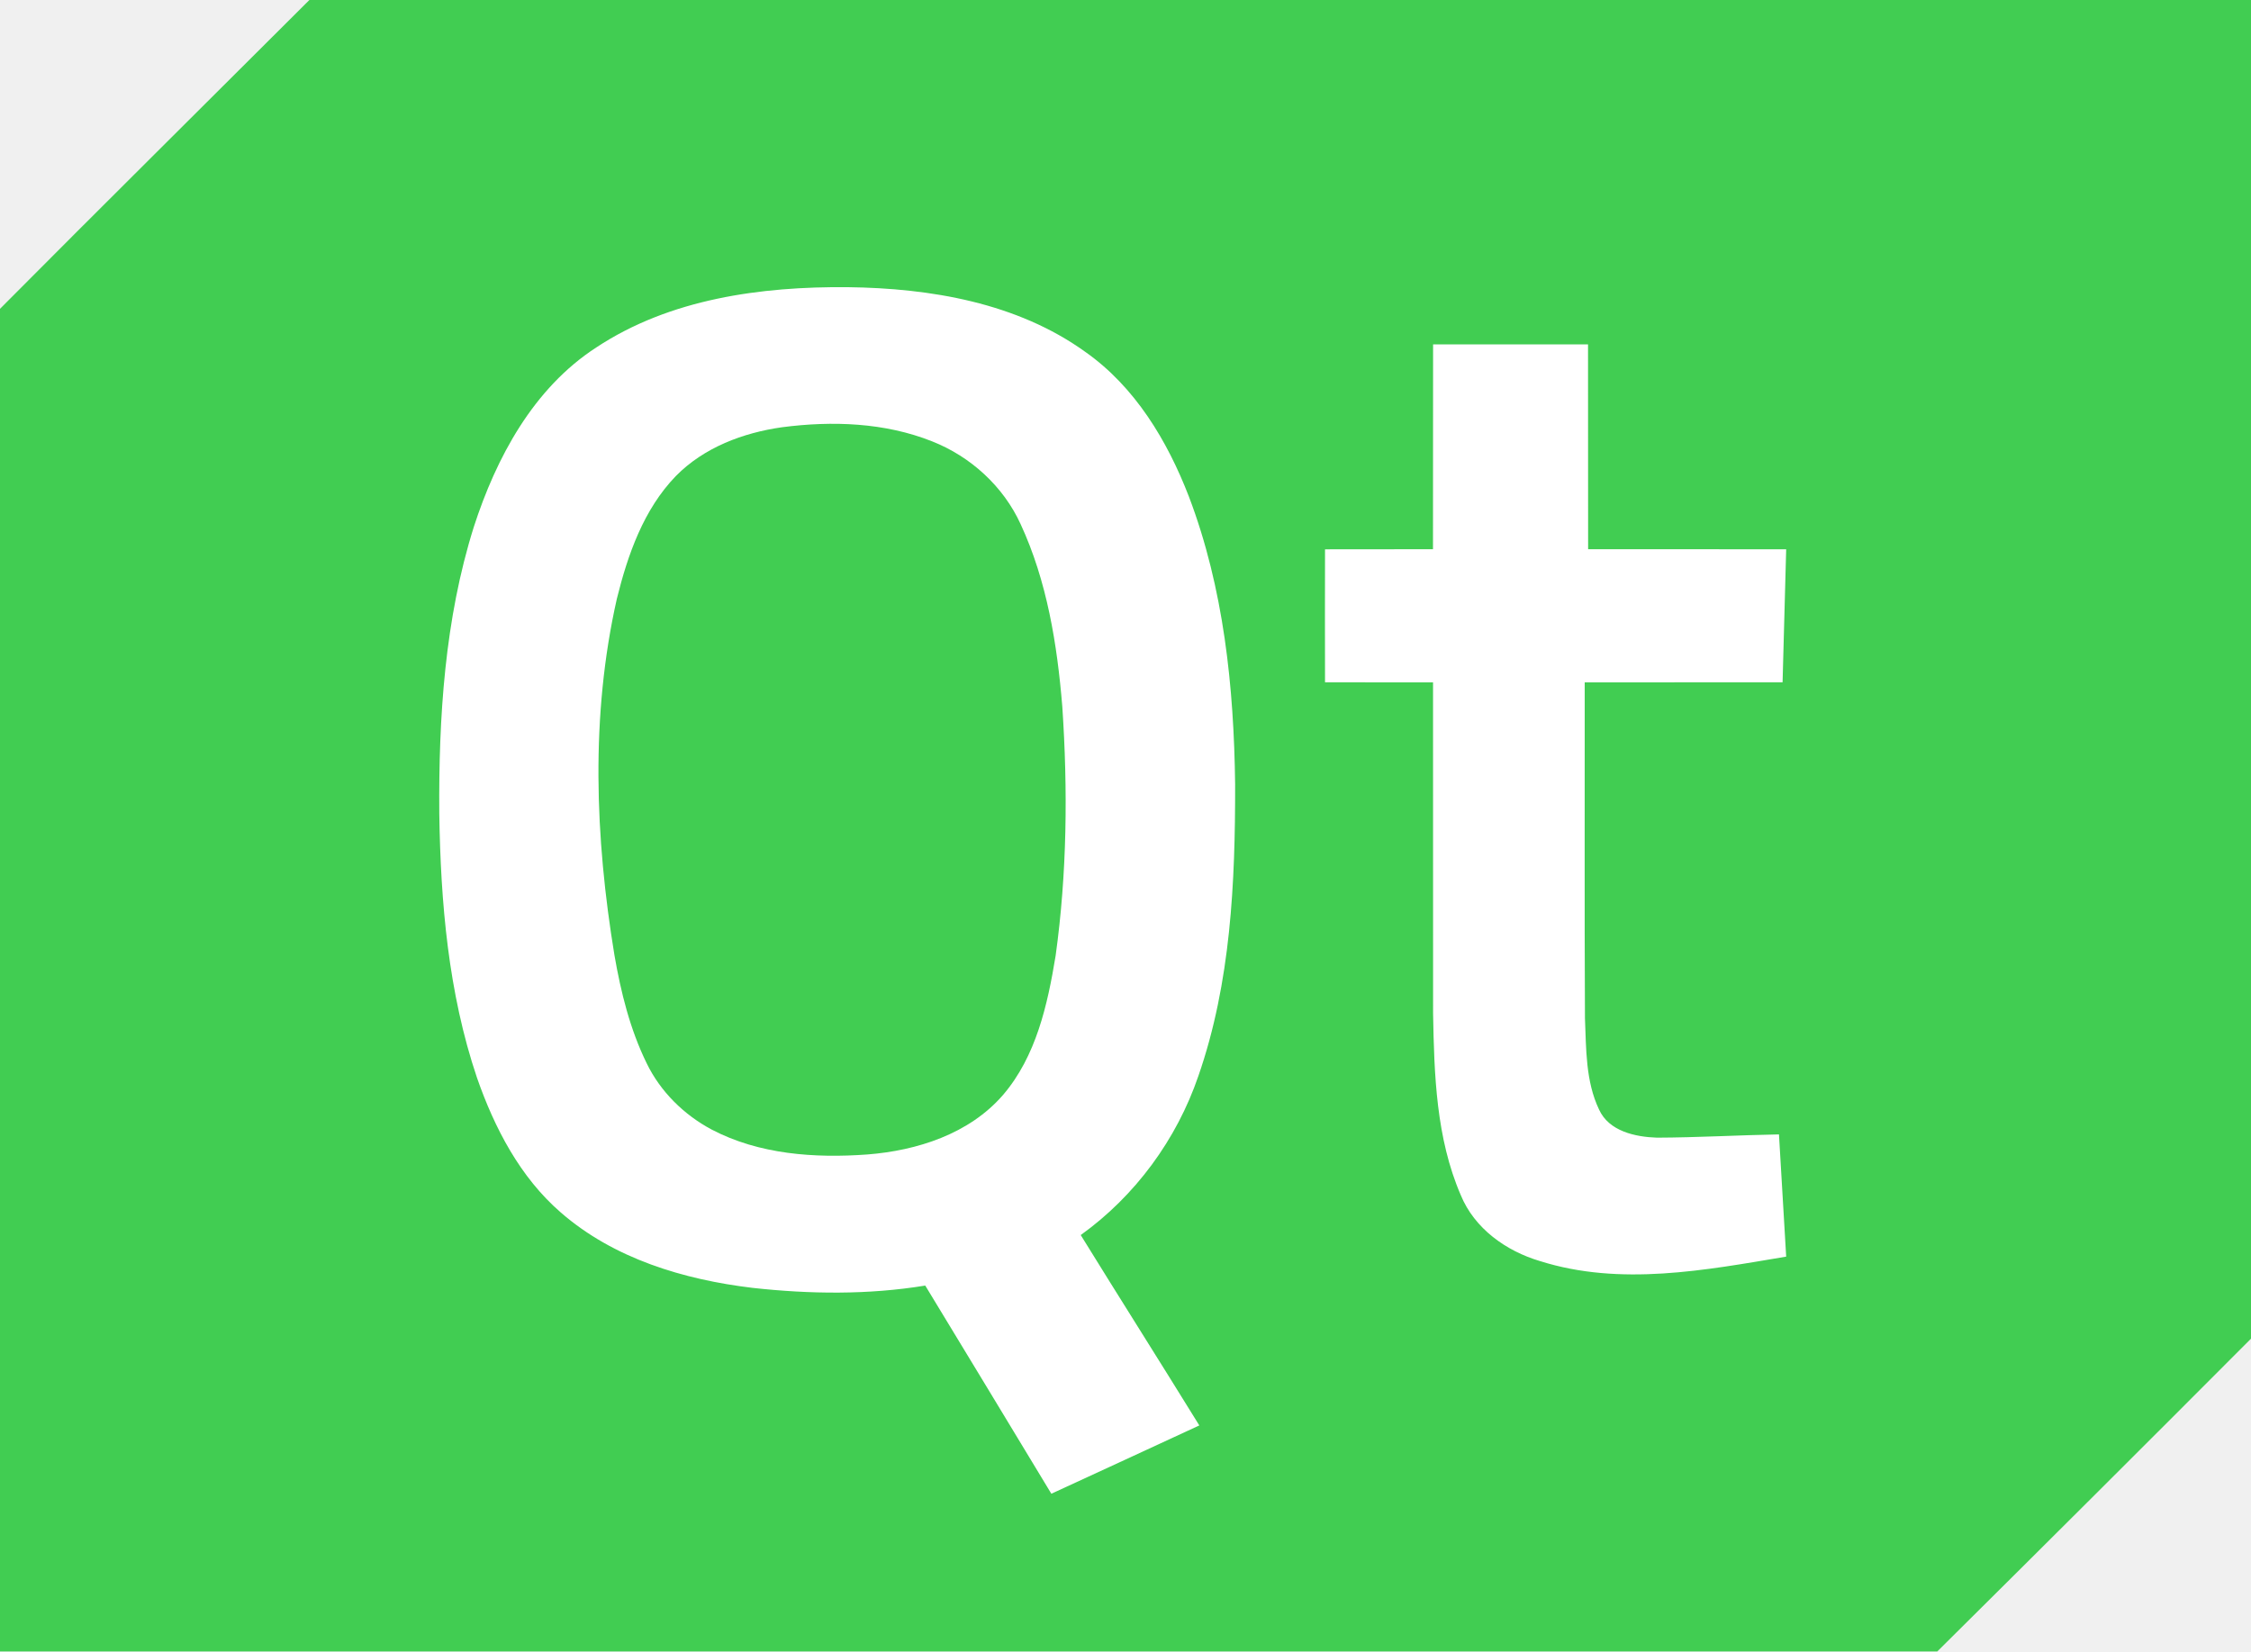
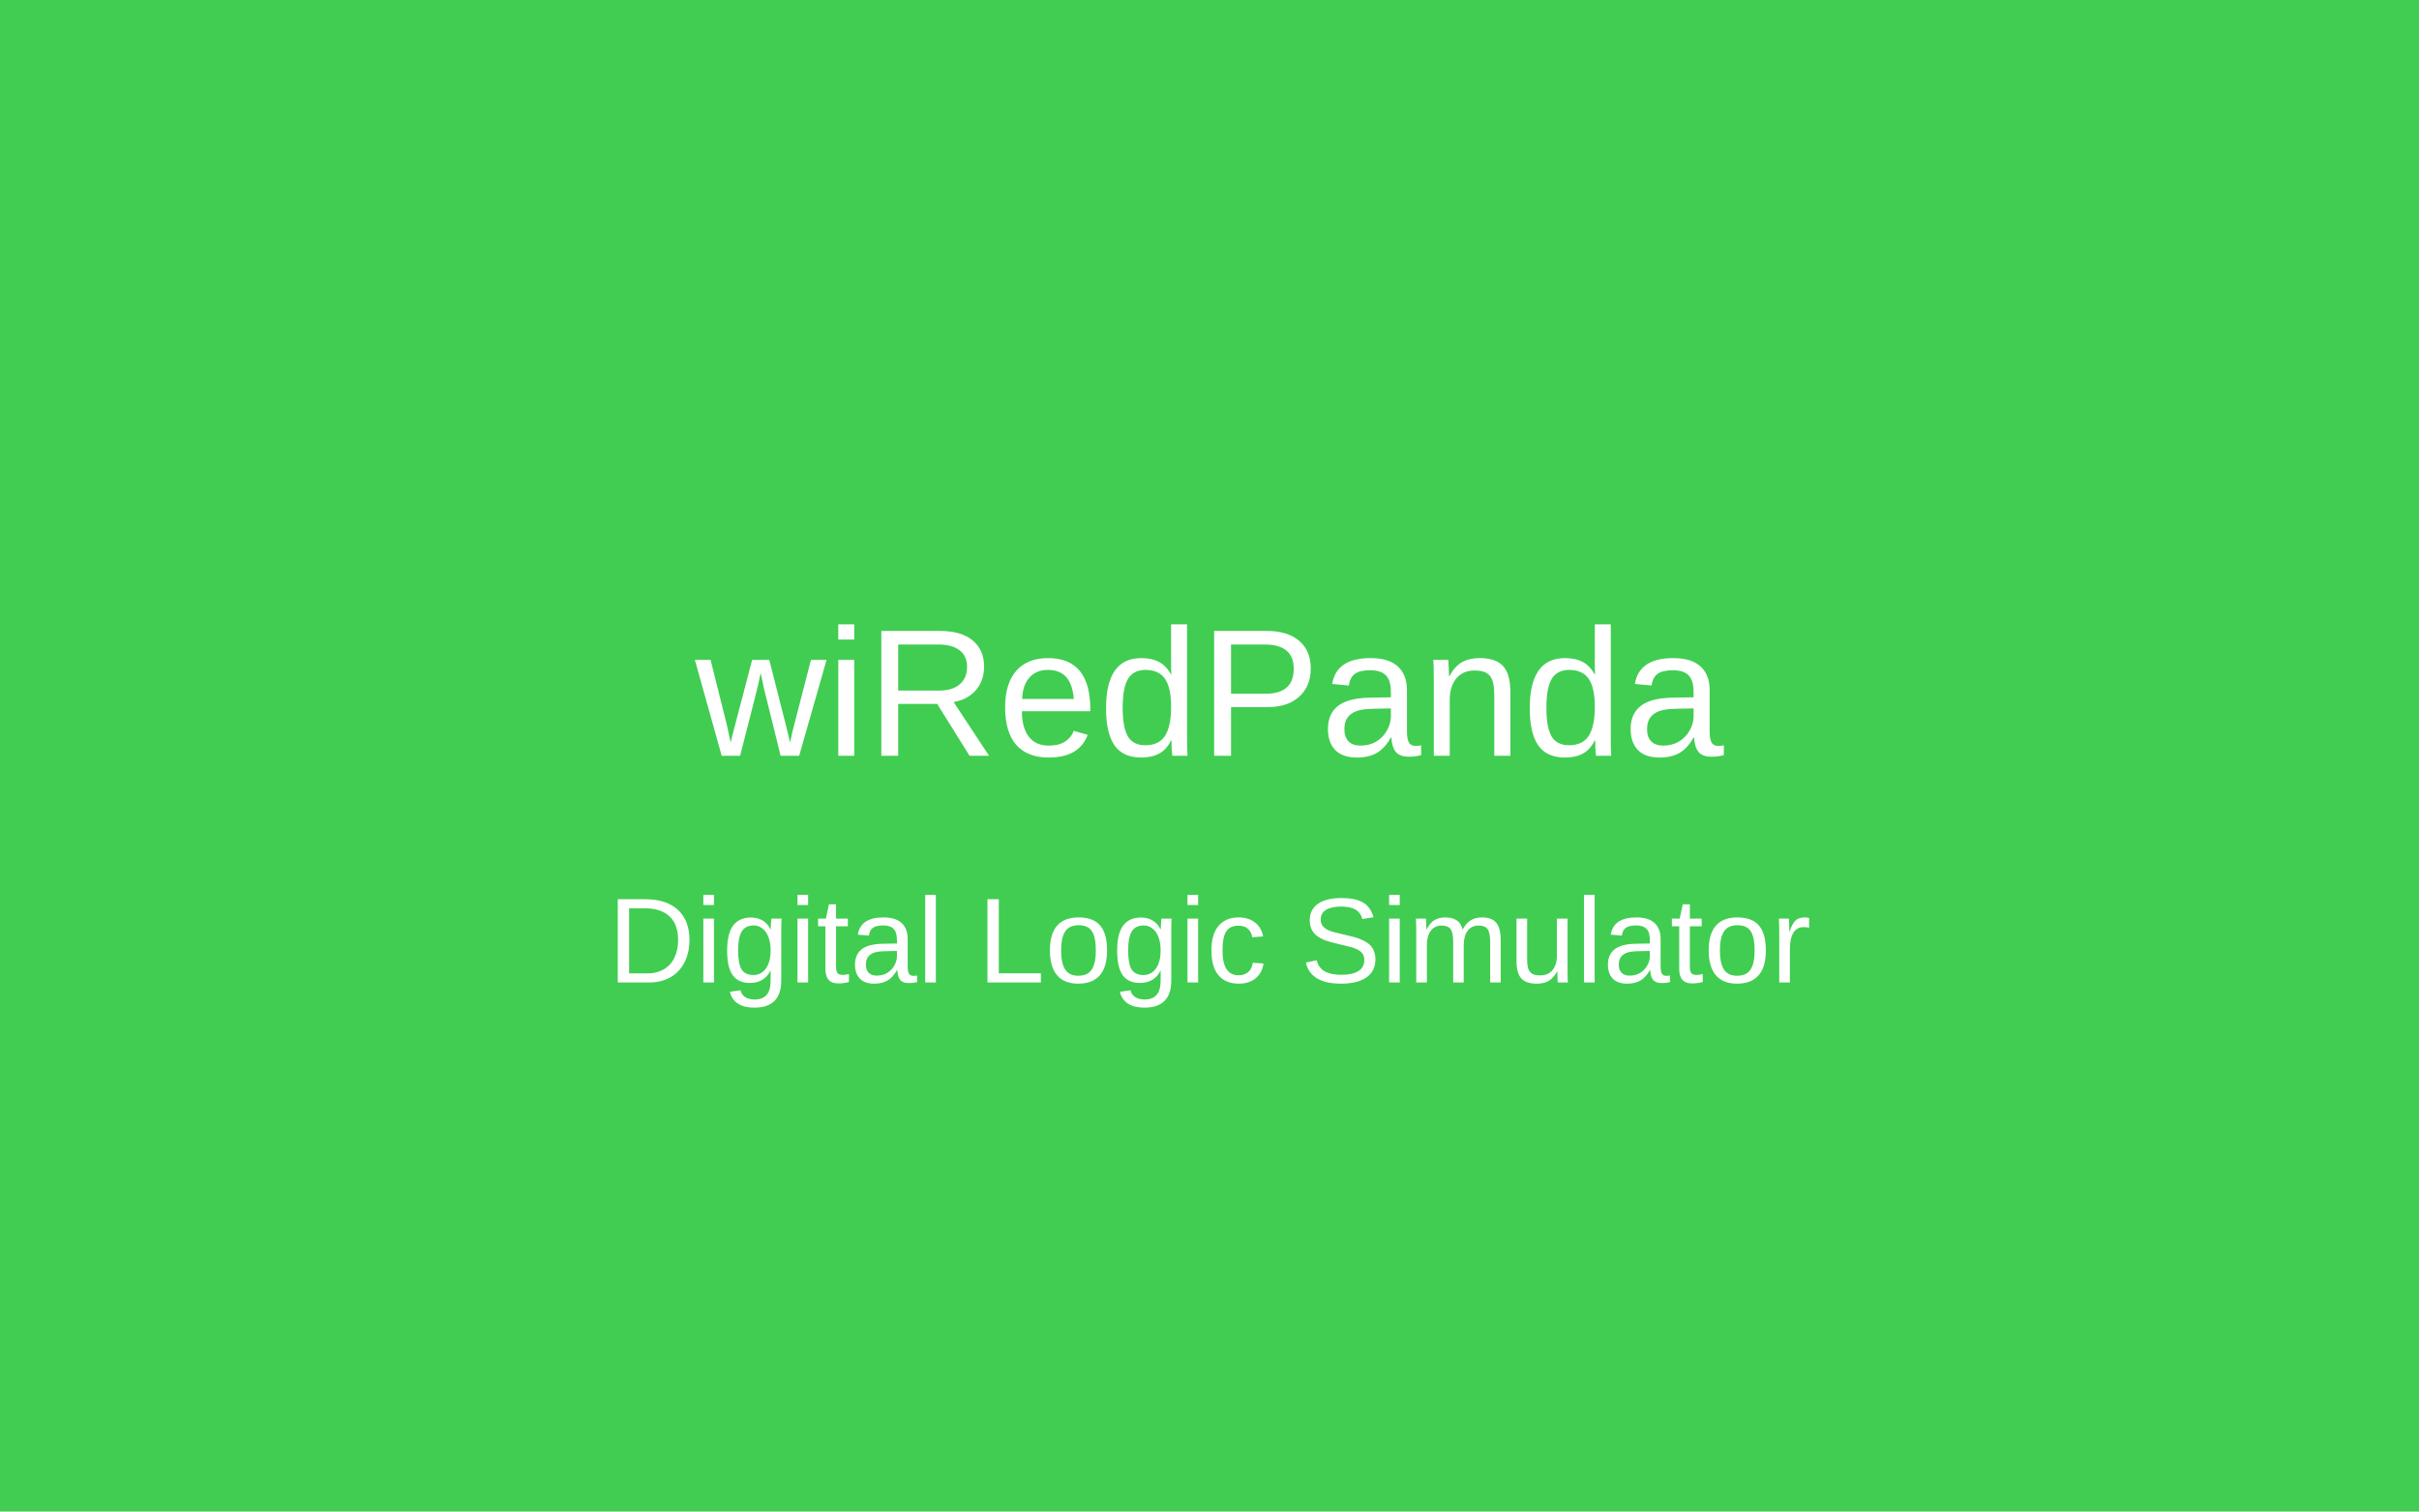
- <svg xmlns="http://www.w3.org/2000/svg" width="616" height="452" viewBox="0 0 462 339">
-   <path fill="#41cd52" d="M63.5 0H462v274.79c-21.4 21.47-42.87 42.87-64.39 64.21H0V63.39C21.08 42.18 42.34 21.13 63.5 0Z" />
-   <path d="M122.37 71.33C137.5 61.32 156.21 58.79 174 58.95c16.94.21 34.72 3.18 48.76 13.29 10.2 7.17 16.83 18.24 21.25 29.69 7.15 18.8 9.25 39.1 9.49 59.08.03 20.12-.88 40.68-7.54 59.85-4.46 13.04-12.95 24.62-24.15 32.66 8.06 13.06 16.28 26.02 24.34 39.08-10.13 4.67-20.23 9.37-30.37 14.02-8.63-14.24-17.22-28.51-25.88-42.73-11.71 1.92-23.69 1.77-35.46.47-14.1-1.69-28.47-5.99-39.35-15.48-8.36-7.24-13.61-17.37-17.2-27.67-5.88-17.42-7.46-35.96-7.73-54.24-.14-19.76 1.12-39.83 7.08-58.79 4.61-14.26 12.24-28.49 25.13-36.85ZM294.13 70.69c10.6-.01 21.2-.01 31.8 0 .03 14.02-.01 28.03.02 42.05 13.55.02 27.1 0 40.65.01-.23 9.1-.48 18.2-.74 27.3-13.54.03-27.07-.01-40.61.02.03 22.98-.07 45.96.05 68.94.26 6.29.12 12.93 2.89 18.74 2.02 4.48 7.46 5.63 11.89 5.78 8.35-.03 16.69-.52 25.04-.67.51 8.36 1 16.73 1.48 25.09-16.61 2.79-34.04 6.13-50.54.91-6.95-2.06-13.43-6.67-16.25-13.54-5.05-11.69-5.46-24.7-5.68-37.25-.02-22.67 0-45.33-.01-68-7.39-.02-14.78.01-22.17-.02-.02-9.09-.02-18.19 0-27.29 7.39-.03 14.77.01 22.16-.02.03-14.02-.01-28.03.02-42.05Z" fill="#fff" />
-   <path fill="#41cd52" d="M160.51 87.7c10.29-1.34 21.09-.98 30.83 2.91 7.89 3.12 14.59 9.23 18.13 16.97 5.43 11.73 7.51 24.68 8.56 37.47 1.14 17.02.98 34.2-1.37 51.12-1.65 10.07-4 20.68-10.82 28.62-6.92 7.97-17.59 11.39-27.83 12.19-10.8.79-22.19 0-31.94-5.11-5.69-3.03-10.52-7.78-13.34-13.6-3.42-6.97-5.3-14.58-6.62-22.2-3.98-24.16-4.94-49.16.5-73.18 2.24-9.06 5.5-18.36 12.12-25.19 5.76-5.85 13.78-8.87 21.78-10Z" />
+ <svg xmlns="http://www.w3.org/2000/svg" width="320" height="200">
+   <rect width="320" height="200" fill="#41cd52" />
+   <text x="160" y="100" text-anchor="middle" font-family="Arial" font-size="24" fill="white">wiRedPanda</text>
+   <text x="160" y="130" text-anchor="middle" font-family="Arial" font-size="16" fill="white">Digital Logic Simulator</text>
</svg>
